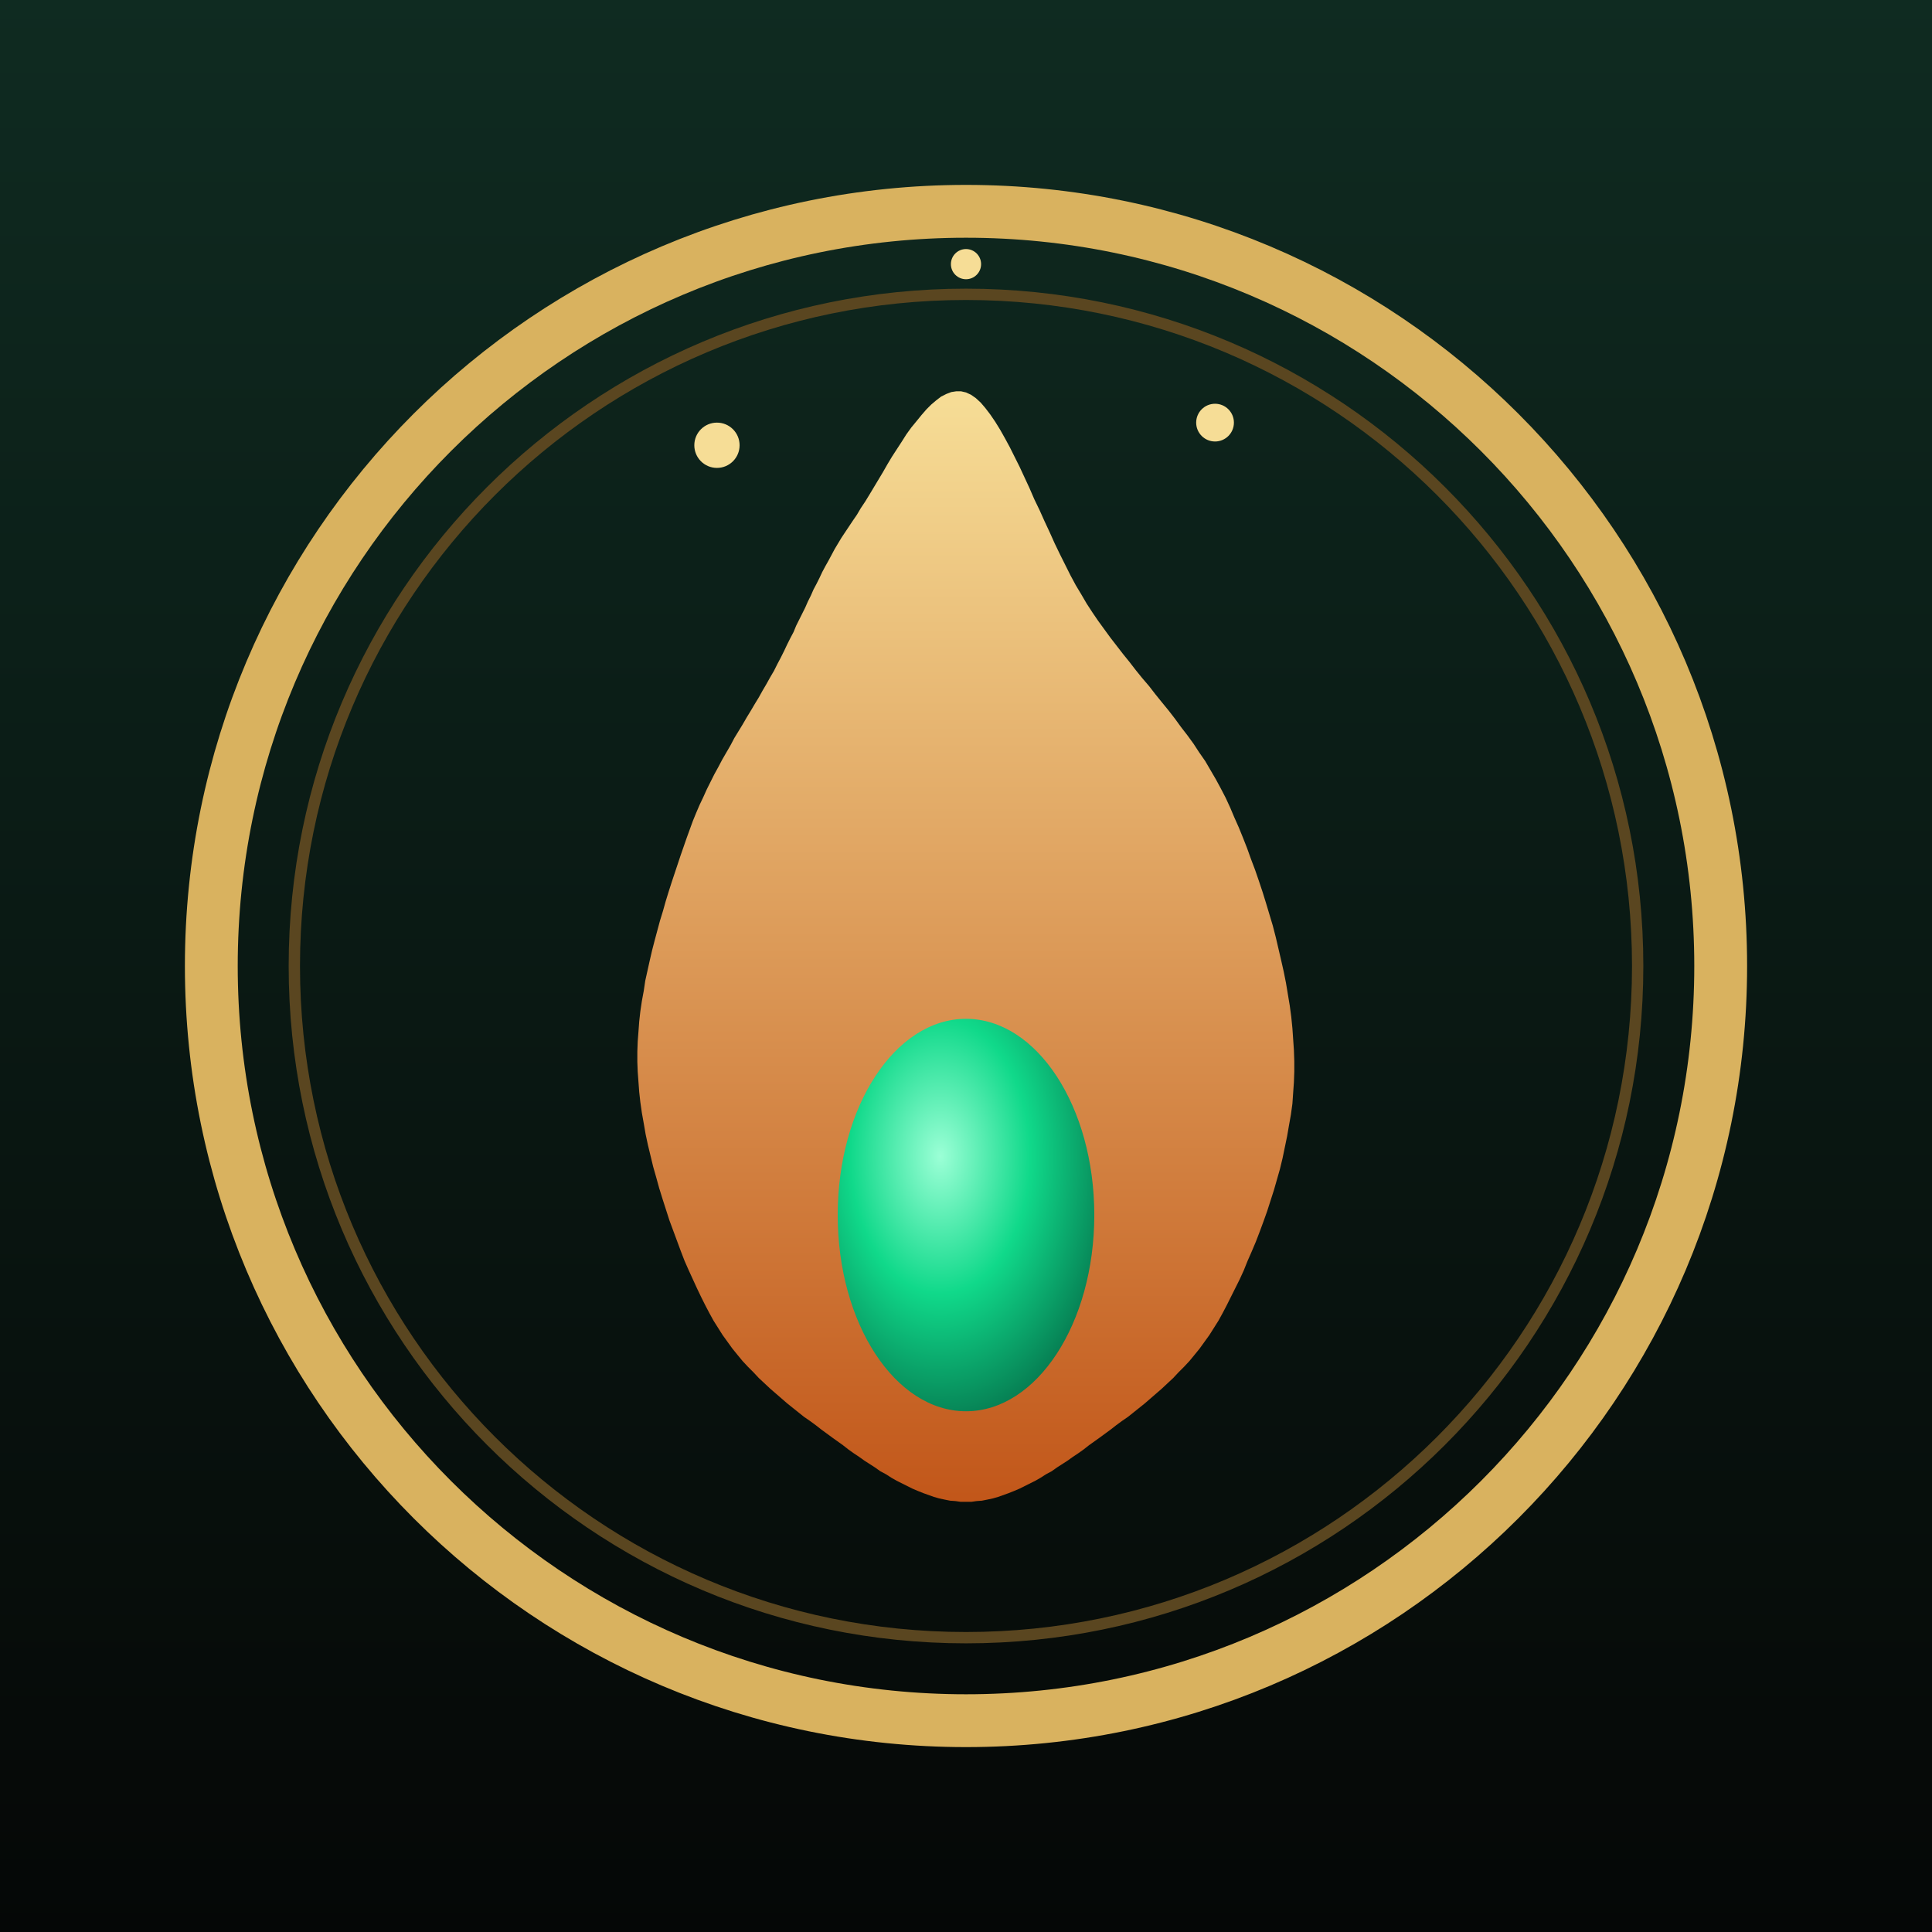
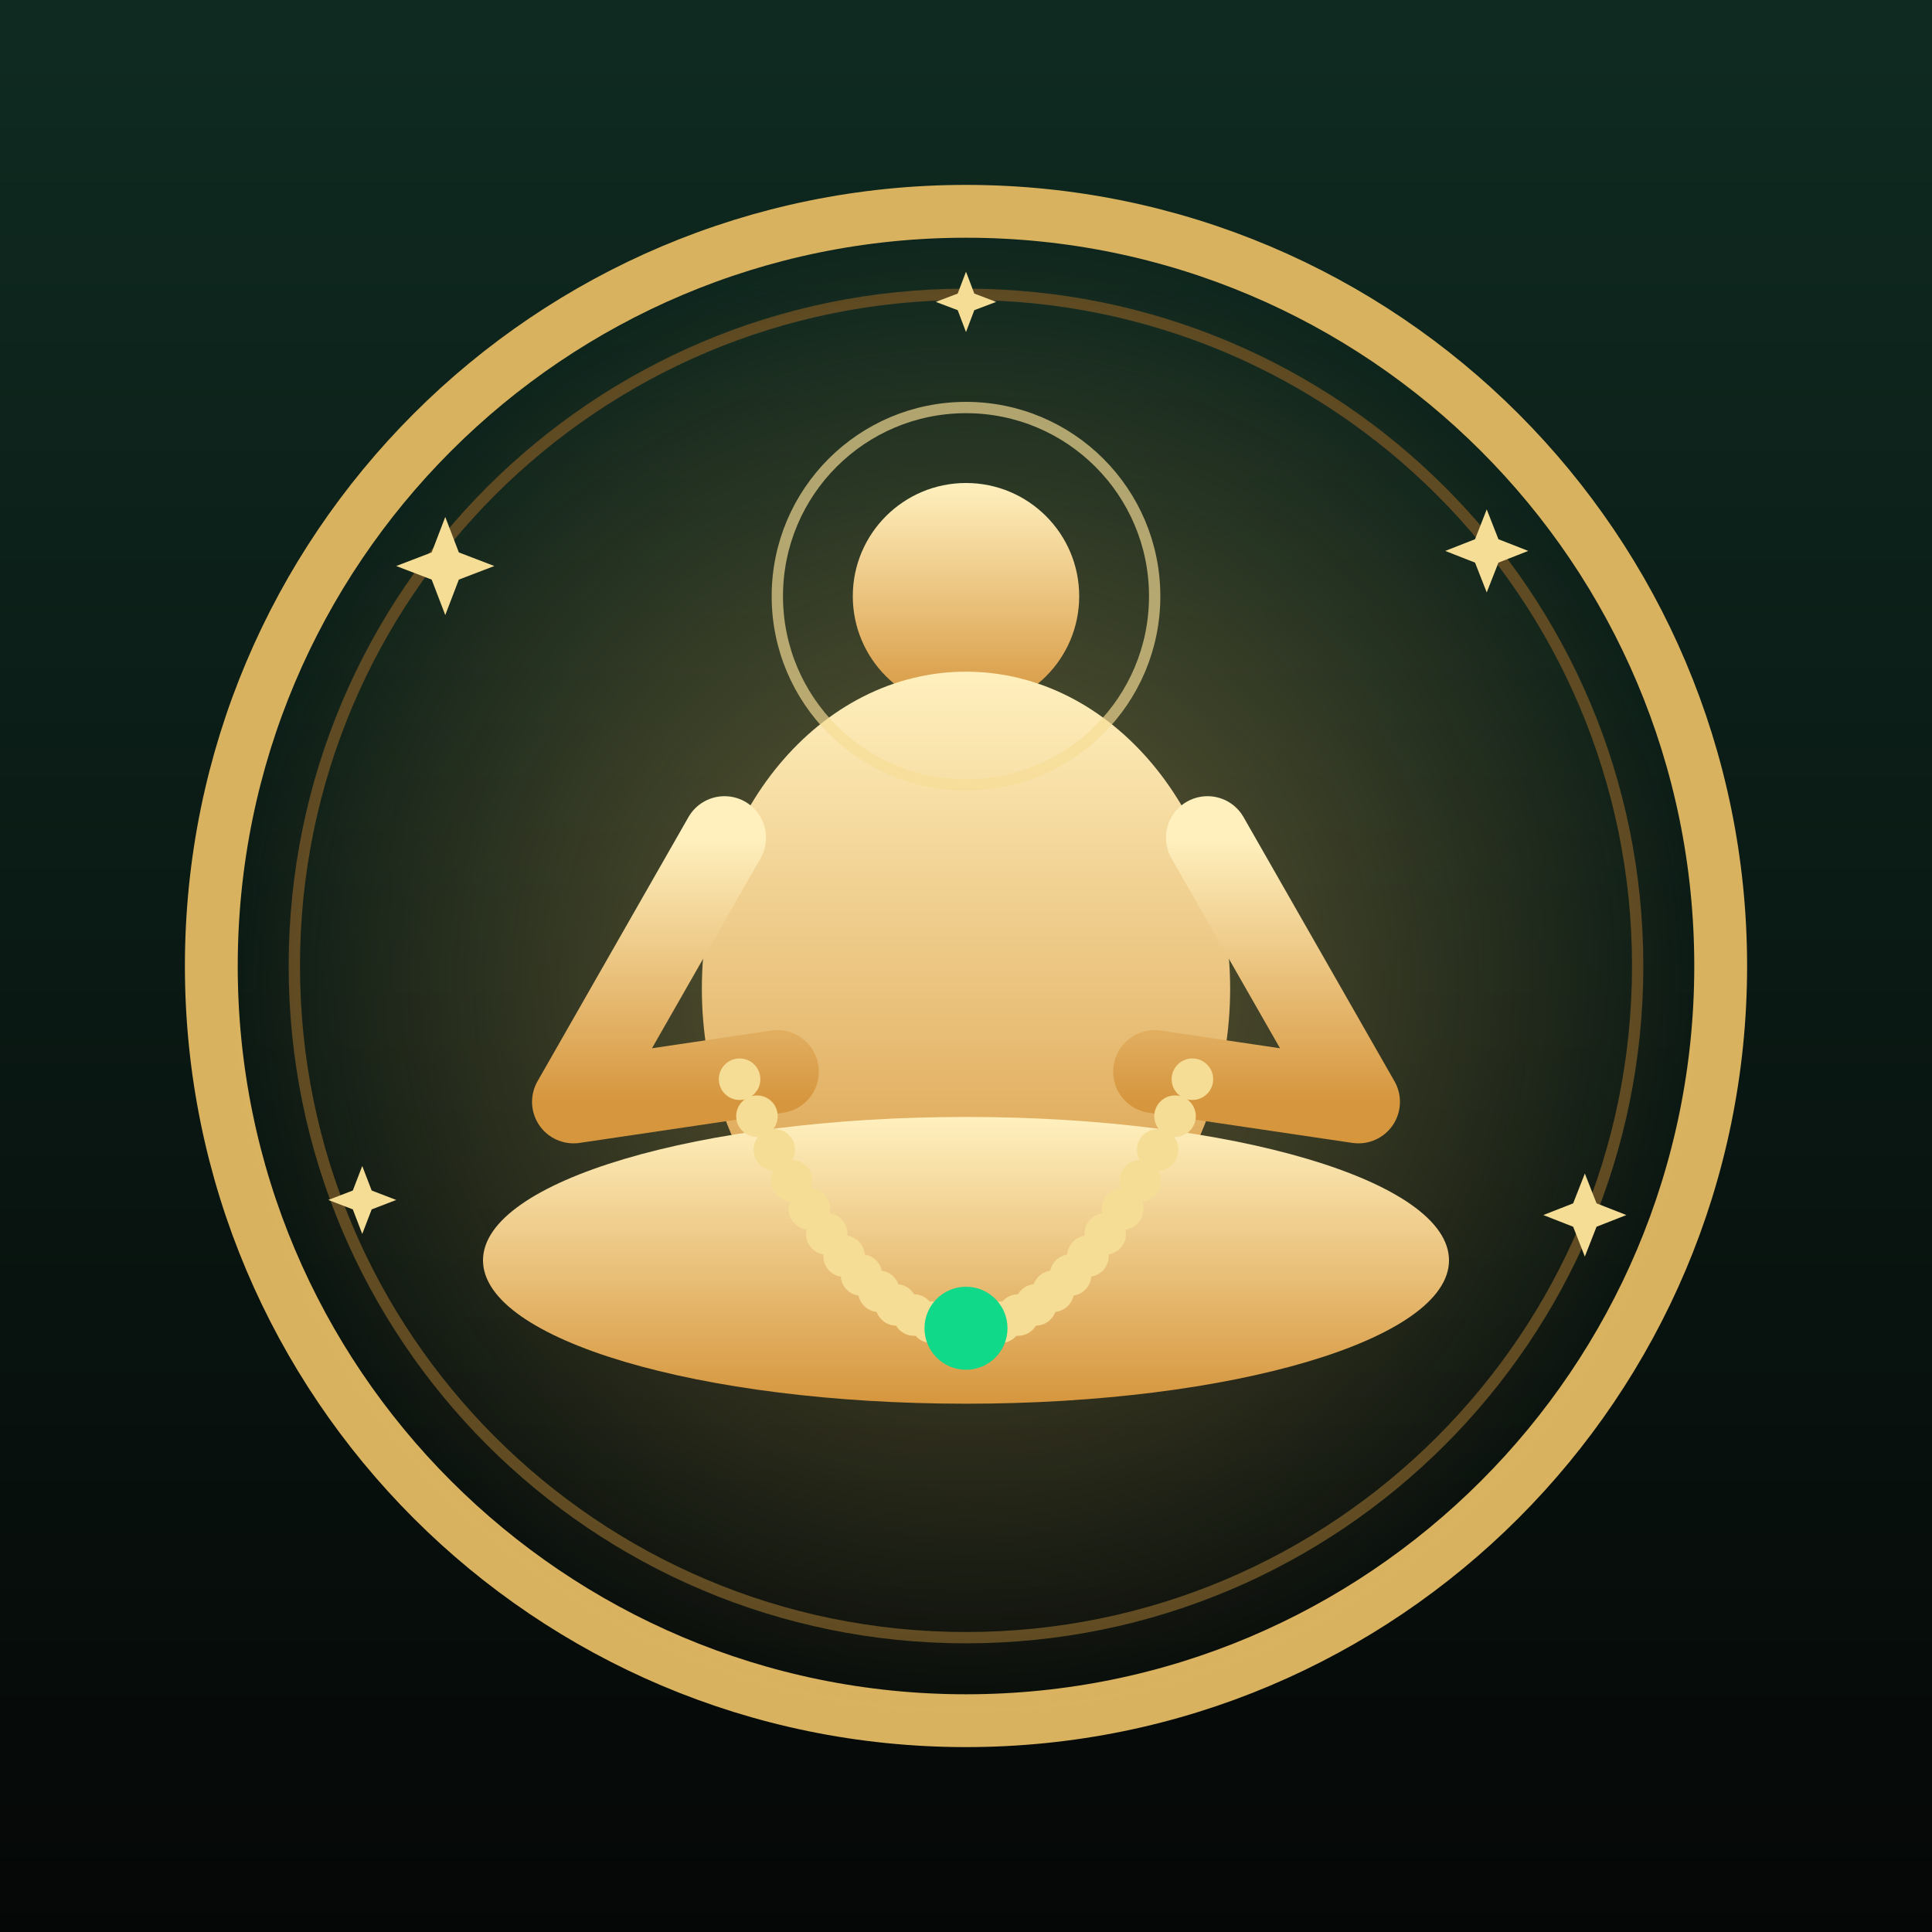
- <svg xmlns="http://www.w3.org/2000/svg" viewBox="0 0 512 512" role="img" aria-label="The Sexual Alchemist logo">
+ <svg xmlns="http://www.w3.org/2000/svg" viewBox="0 0 512 512" role="img" aria-label="The Sexual Alchemist logo: a yogi meditating with a japamala">
  <defs>
    <linearGradient id="bg" x1="0" y1="0" x2="0" y2="1">
      <stop offset="0" stop-color="#0f2b21" />
      <stop offset="1" stop-color="#050706" />
    </linearGradient>
-     <linearGradient id="flame" x1="0" y1="0" x2="0" y2="1">
-       <stop offset="0" stop-color="#f6dd96" />
-       <stop offset="1" stop-color="#c2571a" />
+     <linearGradient id="fig" x1="0" y1="0" x2="0" y2="1">
+       <stop offset="0" stop-color="#fff0be" />
+       <stop offset="1" stop-color="#d6963e" />
    </linearGradient>
-     <radialGradient id="core" cx="0.4" cy="0.35" r="0.7">
+     <radialGradient id="aura" cx="0.5" cy="0.5" r="0.5">
+       <stop offset="0" stop-color="#d9b25f" stop-opacity="0.45" />
+       <stop offset="1" stop-color="#d9b25f" stop-opacity="0" />
+     </radialGradient>
+     <radialGradient id="heart" cx="0.5" cy="0.5" r="0.5">
      <stop offset="0" stop-color="#9bffd6" />
-       <stop offset="0.5" stop-color="#10d98a" />
-       <stop offset="1" stop-color="#067a50" />
+       <stop offset="0.45" stop-color="#10d98a" stop-opacity="0.8" />
+       <stop offset="1" stop-color="#10d98a" stop-opacity="0" />
    </radialGradient>
  </defs>
-   <rect width="512" height="512" rx="0" fill="url(#bg)" />
+   <rect width="512" height="512" fill="url(#bg)" />
  <circle cx="256" cy="256" r="200" fill="none" stroke="#d9b25f" stroke-width="14" />
  <circle cx="256" cy="256" r="178" fill="none" stroke="#5a4620" stroke-width="3" />
-   <path d="M 256.0 104.0 L 257.3 104.6 L 258.6 105.5 L 259.9 106.7 L 261.1 108.1 L 262.4 109.8 L 263.7 111.7 L 265.0 113.8 L 266.3 116.1 L 267.6 118.5 L 268.9 121.1 L 270.2 123.7 L 271.5 126.5 L 272.8 129.3 L 274.1 132.3 L 275.5 135.2 L 276.8 138.1 L 278.2 141.1 L 279.5 144.0 L 280.9 146.9 L 282.3 149.7 L 283.7 152.5 L 285.1 155.1 L 286.6 157.6 L 288.0 160.0 L 289.5 162.3 L 291.0 164.5 L 292.6 166.7 L 294.2 168.9 L 295.9 171.1 L 297.6 173.3 L 299.3 175.4 L 301.0 177.6 L 302.7 179.7 L 304.5 181.8 L 306.2 184.0 L 307.9 186.1 L 309.7 188.3 L 311.4 190.5 L 313.0 192.7 L 314.7 194.9 L 316.3 197.1 L 317.8 199.4 L 319.4 201.7 L 320.8 204.1 L 322.2 206.5 L 323.5 208.9 L 324.8 211.4 L 326.0 214.0 L 327.1 216.6 L 328.3 219.3 L 329.4 222.0 L 330.5 224.8 L 331.5 227.6 L 332.6 230.5 L 333.6 233.4 L 334.6 236.4 L 335.5 239.3 L 336.4 242.3 L 337.3 245.3 L 338.1 248.4 L 338.8 251.4 L 339.5 254.4 L 340.2 257.5 L 340.8 260.5 L 341.3 263.5 L 341.8 266.5 L 342.2 269.5 L 342.5 272.5 L 342.7 275.4 L 342.9 278.3 L 343.0 281.2 L 343.0 284.0 L 342.9 286.8 L 342.7 289.6 L 342.5 292.5 L 342.1 295.4 L 341.6 298.2 L 341.1 301.1 L 340.5 304.0 L 339.9 306.9 L 339.2 309.8 L 338.4 312.6 L 337.6 315.4 L 336.7 318.2 L 335.8 321.0 L 334.8 323.8 L 333.8 326.5 L 332.8 329.1 L 331.7 331.7 L 330.6 334.2 L 329.6 336.7 L 328.5 339.1 L 327.3 341.5 L 326.2 343.7 L 325.1 345.9 L 324.0 348.0 L 322.9 350.0 L 321.7 351.9 L 320.5 353.8 L 319.2 355.6 L 317.9 357.4 L 316.6 359.0 L 315.2 360.7 L 313.8 362.2 L 312.3 363.7 L 310.9 365.2 L 309.4 366.6 L 307.9 368.0 L 306.4 369.3 L 304.9 370.6 L 303.4 371.9 L 301.9 373.1 L 300.4 374.3 L 298.9 375.5 L 297.3 376.6 L 295.8 377.7 L 294.4 378.8 L 292.9 379.9 L 291.4 381.0 L 290.0 382.0 L 288.6 383.0 L 287.2 384.1 L 285.8 385.1 L 284.3 386.1 L 282.9 387.1 L 281.5 388.0 L 280.1 388.9 L 278.7 389.9 L 277.2 390.7 L 275.8 391.6 L 274.4 392.4 L 273.0 393.1 L 271.6 393.8 L 270.2 394.5 L 268.8 395.1 L 267.3 395.7 L 265.9 396.2 L 264.5 396.7 L 263.1 397.1 L 261.7 397.4 L 260.2 397.7 L 258.8 397.8 L 257.4 398.0 L 256.0 398.0 L 254.6 398.0 L 253.2 397.8 L 251.8 397.7 L 250.3 397.4 L 248.9 397.1 L 247.5 396.7 L 246.1 396.2 L 244.7 395.7 L 243.2 395.1 L 241.8 394.5 L 240.4 393.8 L 239.0 393.1 L 237.6 392.4 L 236.2 391.6 L 234.8 390.7 L 233.3 389.9 L 231.9 388.9 L 230.5 388.0 L 229.1 387.1 L 227.7 386.1 L 226.2 385.1 L 224.8 384.1 L 223.4 383.0 L 222.0 382.0 L 220.6 381.0 L 219.1 379.9 L 217.6 378.8 L 216.2 377.7 L 214.7 376.6 L 213.1 375.5 L 211.6 374.3 L 210.1 373.1 L 208.6 371.9 L 207.1 370.6 L 205.6 369.3 L 204.1 368.0 L 202.6 366.6 L 201.1 365.2 L 199.7 363.7 L 198.2 362.2 L 196.8 360.7 L 195.4 359.0 L 194.1 357.4 L 192.8 355.6 L 191.5 353.8 L 190.3 351.9 L 189.1 350.0 L 188.0 348.0 L 186.9 345.9 L 185.8 343.7 L 184.7 341.4 L 183.6 339.0 L 182.5 336.6 L 181.4 334.1 L 180.4 331.5 L 179.4 328.8 L 178.4 326.1 L 177.4 323.4 L 176.5 320.6 L 175.6 317.8 L 174.7 314.9 L 173.9 312.0 L 173.1 309.2 L 172.4 306.3 L 171.7 303.4 L 171.1 300.6 L 170.6 297.7 L 170.1 294.9 L 169.7 292.1 L 169.4 289.4 L 169.2 286.7 L 169.0 284.0 L 168.9 281.4 L 168.9 278.7 L 169.0 276.0 L 169.2 273.4 L 169.4 270.7 L 169.7 268.0 L 170.1 265.3 L 170.6 262.6 L 171.0 259.9 L 171.6 257.2 L 172.2 254.5 L 172.8 251.9 L 173.5 249.2 L 174.2 246.6 L 174.9 244.0 L 175.7 241.4 L 176.4 238.9 L 177.2 236.3 L 178.0 233.8 L 178.8 231.4 L 179.6 229.0 L 180.4 226.6 L 181.2 224.3 L 182.0 222.0 L 182.8 219.8 L 183.6 217.6 L 184.5 215.4 L 185.4 213.3 L 186.4 211.2 L 187.3 209.2 L 188.3 207.2 L 189.3 205.2 L 190.4 203.2 L 191.4 201.3 L 192.5 199.4 L 193.6 197.5 L 194.6 195.6 L 195.7 193.8 L 196.8 192.0 L 197.9 190.1 L 199.0 188.3 L 200.0 186.6 L 201.1 184.8 L 202.1 183.0 L 203.1 181.3 L 204.1 179.5 L 205.1 177.8 L 206.0 176.0 L 206.9 174.3 L 207.8 172.5 L 208.6 170.8 L 209.4 169.2 L 210.3 167.5 L 211.0 165.8 L 211.8 164.2 L 212.6 162.6 L 213.4 161.0 L 214.1 159.4 L 214.9 157.8 L 215.6 156.2 L 216.4 154.7 L 217.2 153.1 L 217.9 151.6 L 218.7 150.1 L 219.6 148.5 L 220.4 147.0 L 221.2 145.5 L 222.1 144.0 L 223.0 142.5 L 224.0 141.0 L 225.0 139.5 L 226.0 138.0 L 227.1 136.4 L 228.1 134.7 L 229.3 132.9 L 230.4 131.1 L 231.6 129.1 L 232.8 127.1 L 234.0 125.1 L 235.2 123.0 L 236.4 121.0 L 237.7 119.0 L 239.0 117.0 L 240.2 115.1 L 241.5 113.3 L 242.9 111.6 L 244.2 110.0 L 245.5 108.5 L 246.8 107.2 L 248.1 106.1 L 249.4 105.1 L 250.8 104.4 L 252.1 103.9 L 253.4 103.7 L 254.7 103.7 Z" fill="url(#flame)" />
-   <ellipse cx="256" cy="322" rx="34" ry="52" fill="url(#core)" />
-   <circle cx="190" cy="118" r="6" fill="#f6dd96" />
-   <circle cx="322" cy="112" r="5" fill="#f6dd96" />
-   <circle cx="256" cy="70" r="4" fill="#f6dd96" />
+   <circle cx="256" cy="260" r="200" fill="url(#aura)" />
+   <circle cx="256" cy="250" r="60" fill="url(#heart)" />
+   <g fill="url(#fig)" stroke="url(#fig)" stroke-linecap="round" stroke-linejoin="round">
+     <circle cx="256" cy="158" r="30" stroke="none" />
+     <ellipse cx="256" cy="262" rx="70" ry="84" stroke="none" />
+     <ellipse cx="256" cy="334" rx="128" ry="38" stroke="none" />
+     <polyline points="192,222 152,292 206,284" fill="none" stroke-width="22" />
+     <polyline points="320,222 360,292 306,284" fill="none" stroke-width="22" />
+   </g>
+   <circle cx="256" cy="158" r="50" fill="none" stroke="#f6dd96" stroke-opacity="0.67" stroke-width="3" />
+   <polyline points="196.0,286.0 198.0,290.3 200.0,294.5 202.0,298.5 204.0,302.4 206.0,306.2 208.0,309.8 210.0,313.2 212.0,316.5 214.0,319.7 216.0,322.7 218.0,325.5 220.0,328.2 222.0,330.8 224.0,333.2 226.0,335.5 228.0,337.6 230.0,339.6 232.0,341.4 234.0,343.1 236.0,344.7 238.0,346.1 240.0,347.3 242.0,348.4 244.0,349.4 246.0,350.2 248.0,350.8 250.0,351.3 252.0,351.7 254.0,351.9 256.0,352.0 258.0,351.9 260.0,351.7 262.0,351.3 264.0,350.8 266.0,350.2 268.0,349.4 270.0,348.4 272.0,347.3 274.0,346.1 276.0,344.7 278.0,343.1 280.0,341.4 282.0,339.6 284.0,337.6 286.0,335.5 288.0,333.2 290.0,330.8 292.0,328.2 294.0,325.5 296.0,322.7 298.0,319.7 300.0,316.5 302.0,313.2 304.0,309.8 306.0,306.2 308.0,302.4 310.0,298.5 312.0,294.5 314.0,290.3 316.0,286.0" fill="none" stroke="#d9b25f" stroke-width="2.5" stroke-linecap="round" />
+   <g fill="#f6dd96">
+     <circle cx="196.0" cy="286.0" r="5.5" />
+     <circle cx="200.6" cy="295.8" r="5.5" />
+     <circle cx="205.2" cy="304.7" r="5.5" />
+     <circle cx="209.8" cy="312.9" r="5.5" />
+     <circle cx="214.5" cy="320.4" r="5.5" />
+     <circle cx="219.1" cy="327.0" r="5.5" />
+     <circle cx="223.7" cy="332.9" r="5.5" />
+     <circle cx="228.3" cy="337.9" r="5.5" />
+     <circle cx="232.9" cy="342.2" r="5.5" />
+     <circle cx="237.5" cy="345.8" r="5.5" />
+     <circle cx="242.2" cy="348.5" r="5.5" />
+     <circle cx="246.8" cy="350.4" r="5.5" />
+     <circle cx="251.4" cy="351.6" r="5.5" />
+     <circle cx="256.0" cy="352.0" r="5.5" />
+     <circle cx="260.6" cy="351.6" r="5.5" />
+     <circle cx="265.2" cy="350.4" r="5.5" />
+     <circle cx="269.8" cy="348.5" r="5.5" />
+     <circle cx="274.5" cy="345.8" r="5.5" />
+     <circle cx="279.1" cy="342.2" r="5.5" />
+     <circle cx="283.7" cy="337.9" r="5.5" />
+     <circle cx="288.3" cy="332.9" r="5.5" />
+     <circle cx="292.9" cy="327.0" r="5.5" />
+     <circle cx="297.5" cy="320.4" r="5.5" />
+     <circle cx="302.2" cy="312.9" r="5.5" />
+     <circle cx="306.8" cy="304.7" r="5.5" />
+     <circle cx="311.4" cy="295.8" r="5.5" />
+     <circle cx="316.0" cy="286.0" r="5.5" />
+   </g>
+   <circle cx="256" cy="352" r="11" fill="#10d98a" />
+   <path d="M 118.0 137.0 L 121.6 146.4 L 131.0 150.0 L 121.6 153.6 L 118.0 163.0 L 114.4 153.6 L 105.0 150.0 L 114.4 146.4 Z" fill="#f6dd96" />
+   <path d="M 394.0 135.0 L 397.1 142.9 L 405.0 146.0 L 397.1 149.1 L 394.0 157.0 L 390.9 149.1 L 383.0 146.0 L 390.9 142.9 Z" fill="#f6dd96" />
+   <path d="M 96.0 309.0 L 98.5 315.5 L 105.0 318.0 L 98.5 320.5 L 96.0 327.0 L 93.5 320.5 L 87.0 318.0 L 93.5 315.5 Z" fill="#f6dd96" />
+   <path d="M 420.0 311.0 L 423.1 318.9 L 431.0 322.0 L 423.1 325.1 L 420.0 333.0 L 416.9 325.1 L 409.0 322.0 L 416.9 318.9 Z" fill="#f6dd96" />
+   <path d="M 256.0 72.0 L 258.2 77.8 L 264.0 80.0 L 258.2 82.2 L 256.0 88.0 L 253.8 82.2 L 248.0 80.0 L 253.8 77.8 Z" fill="#f6dd96" />
</svg>
